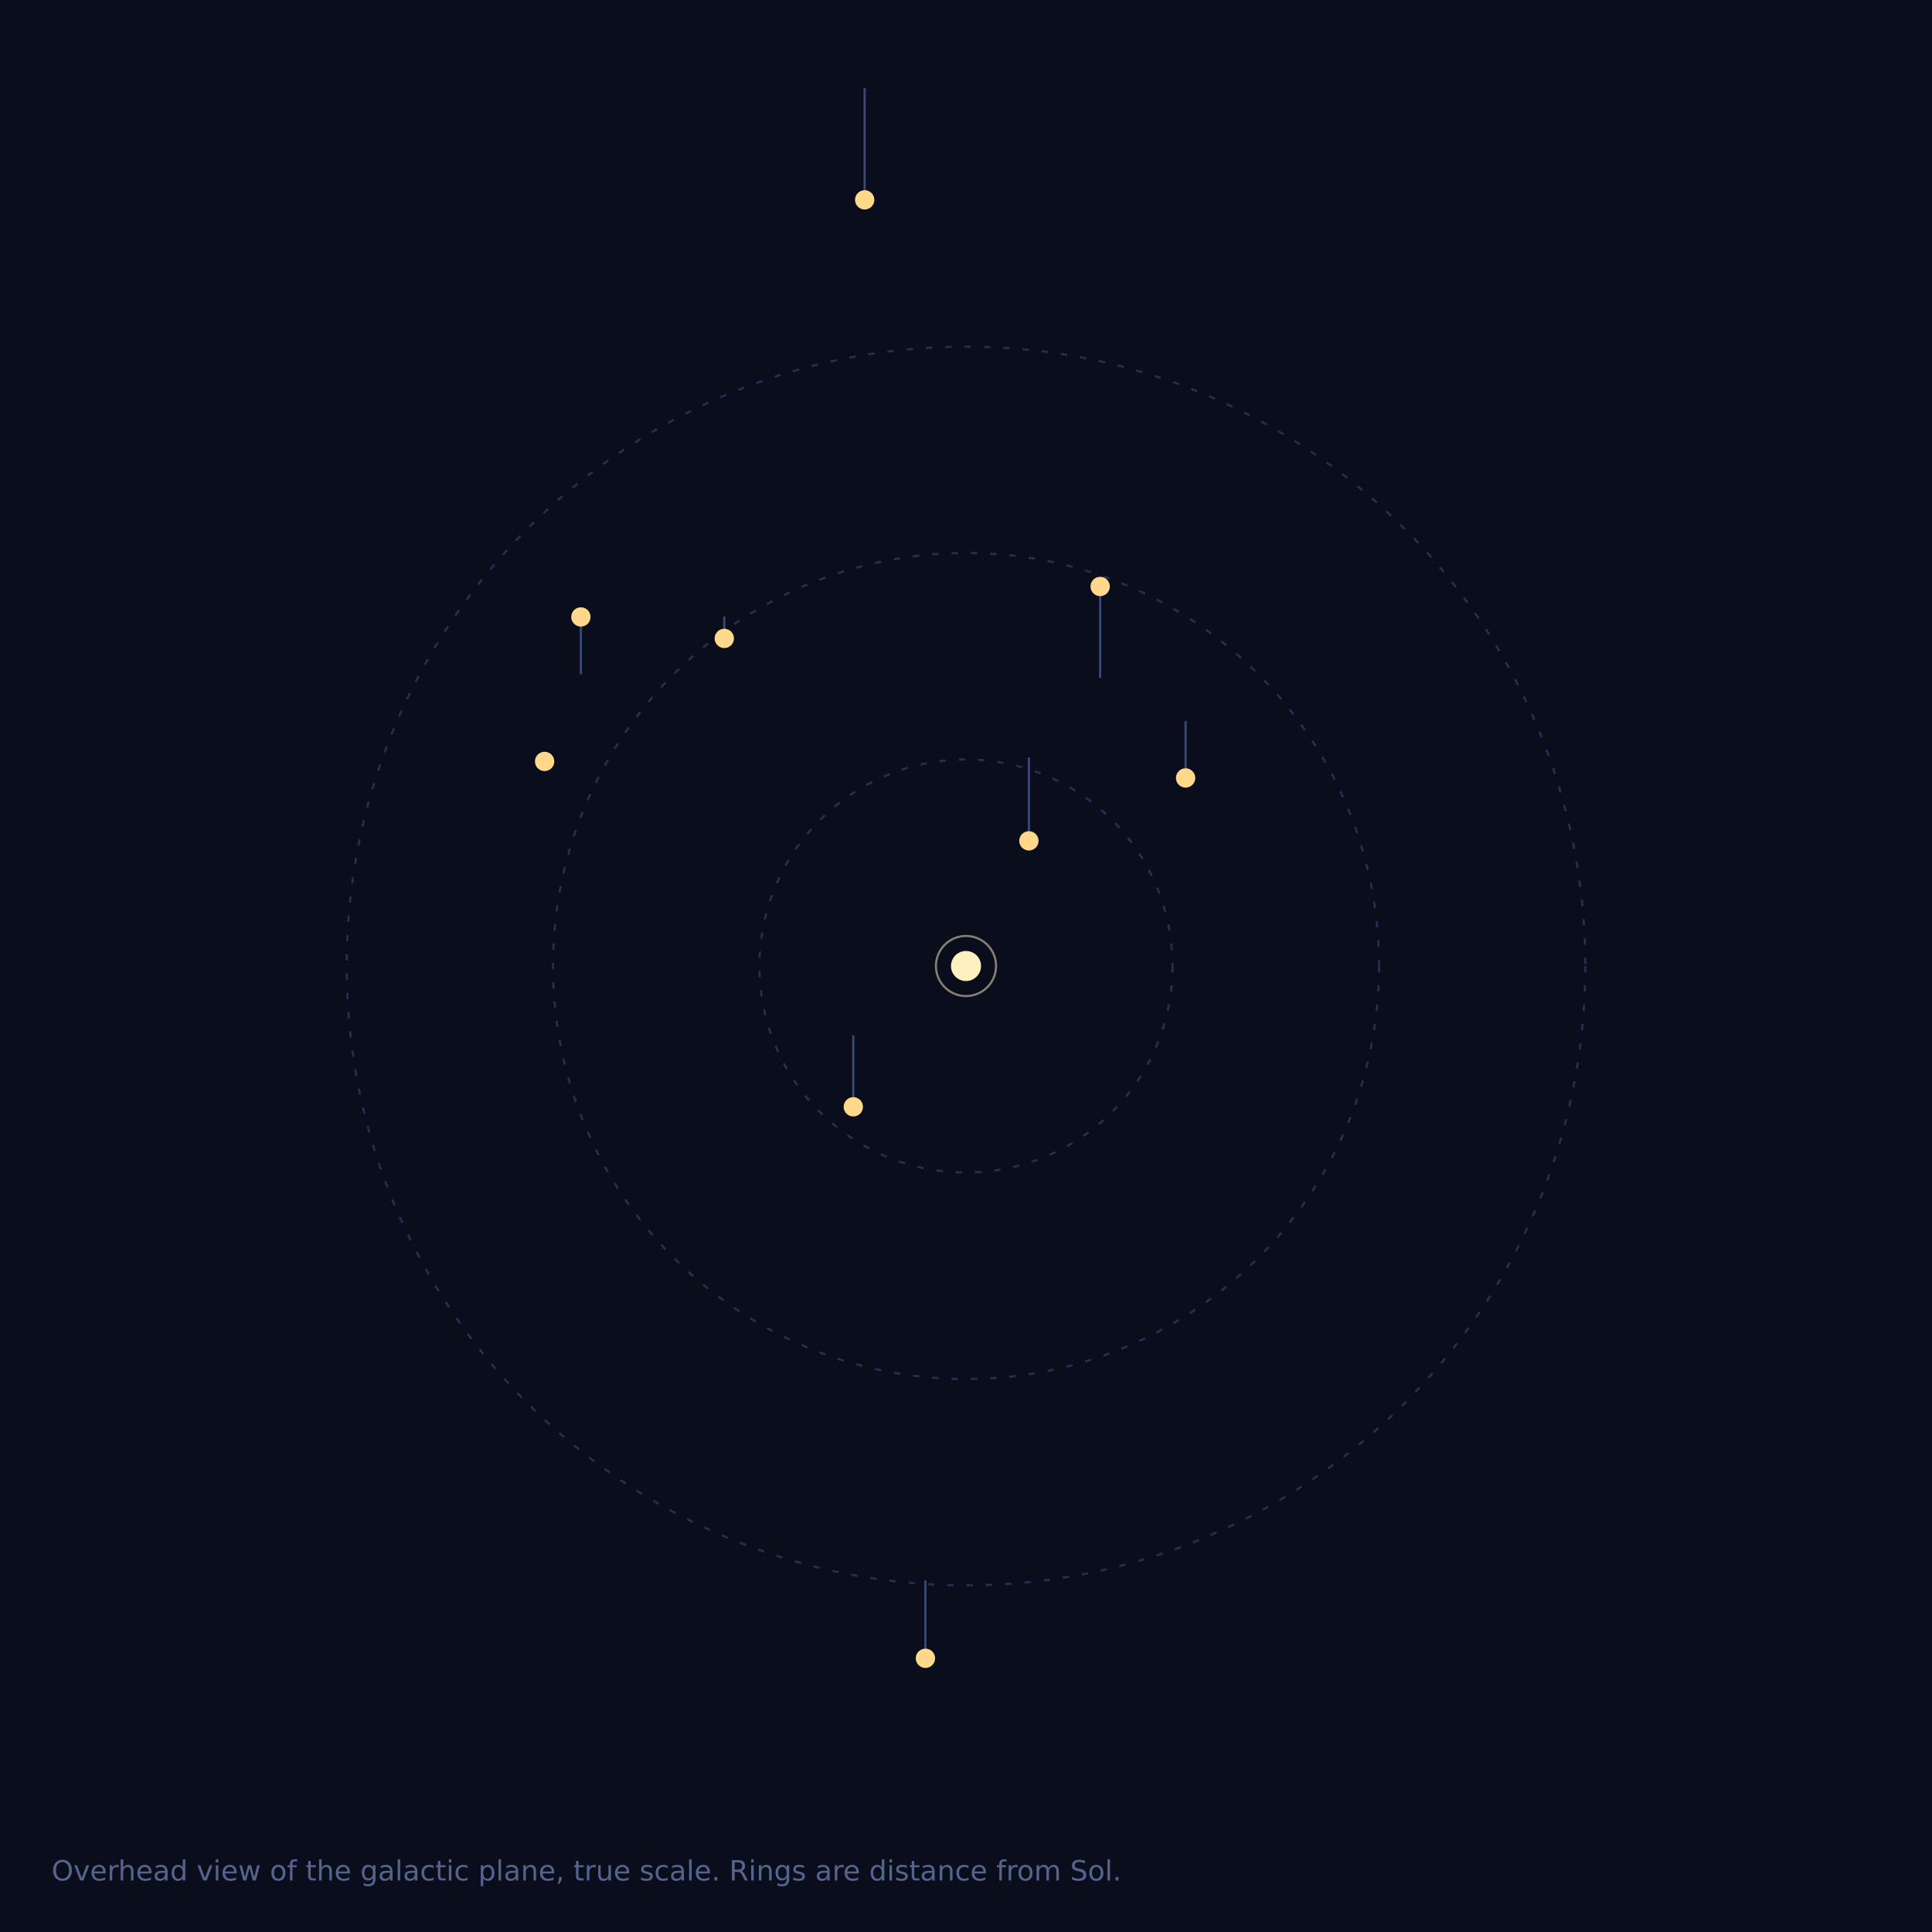
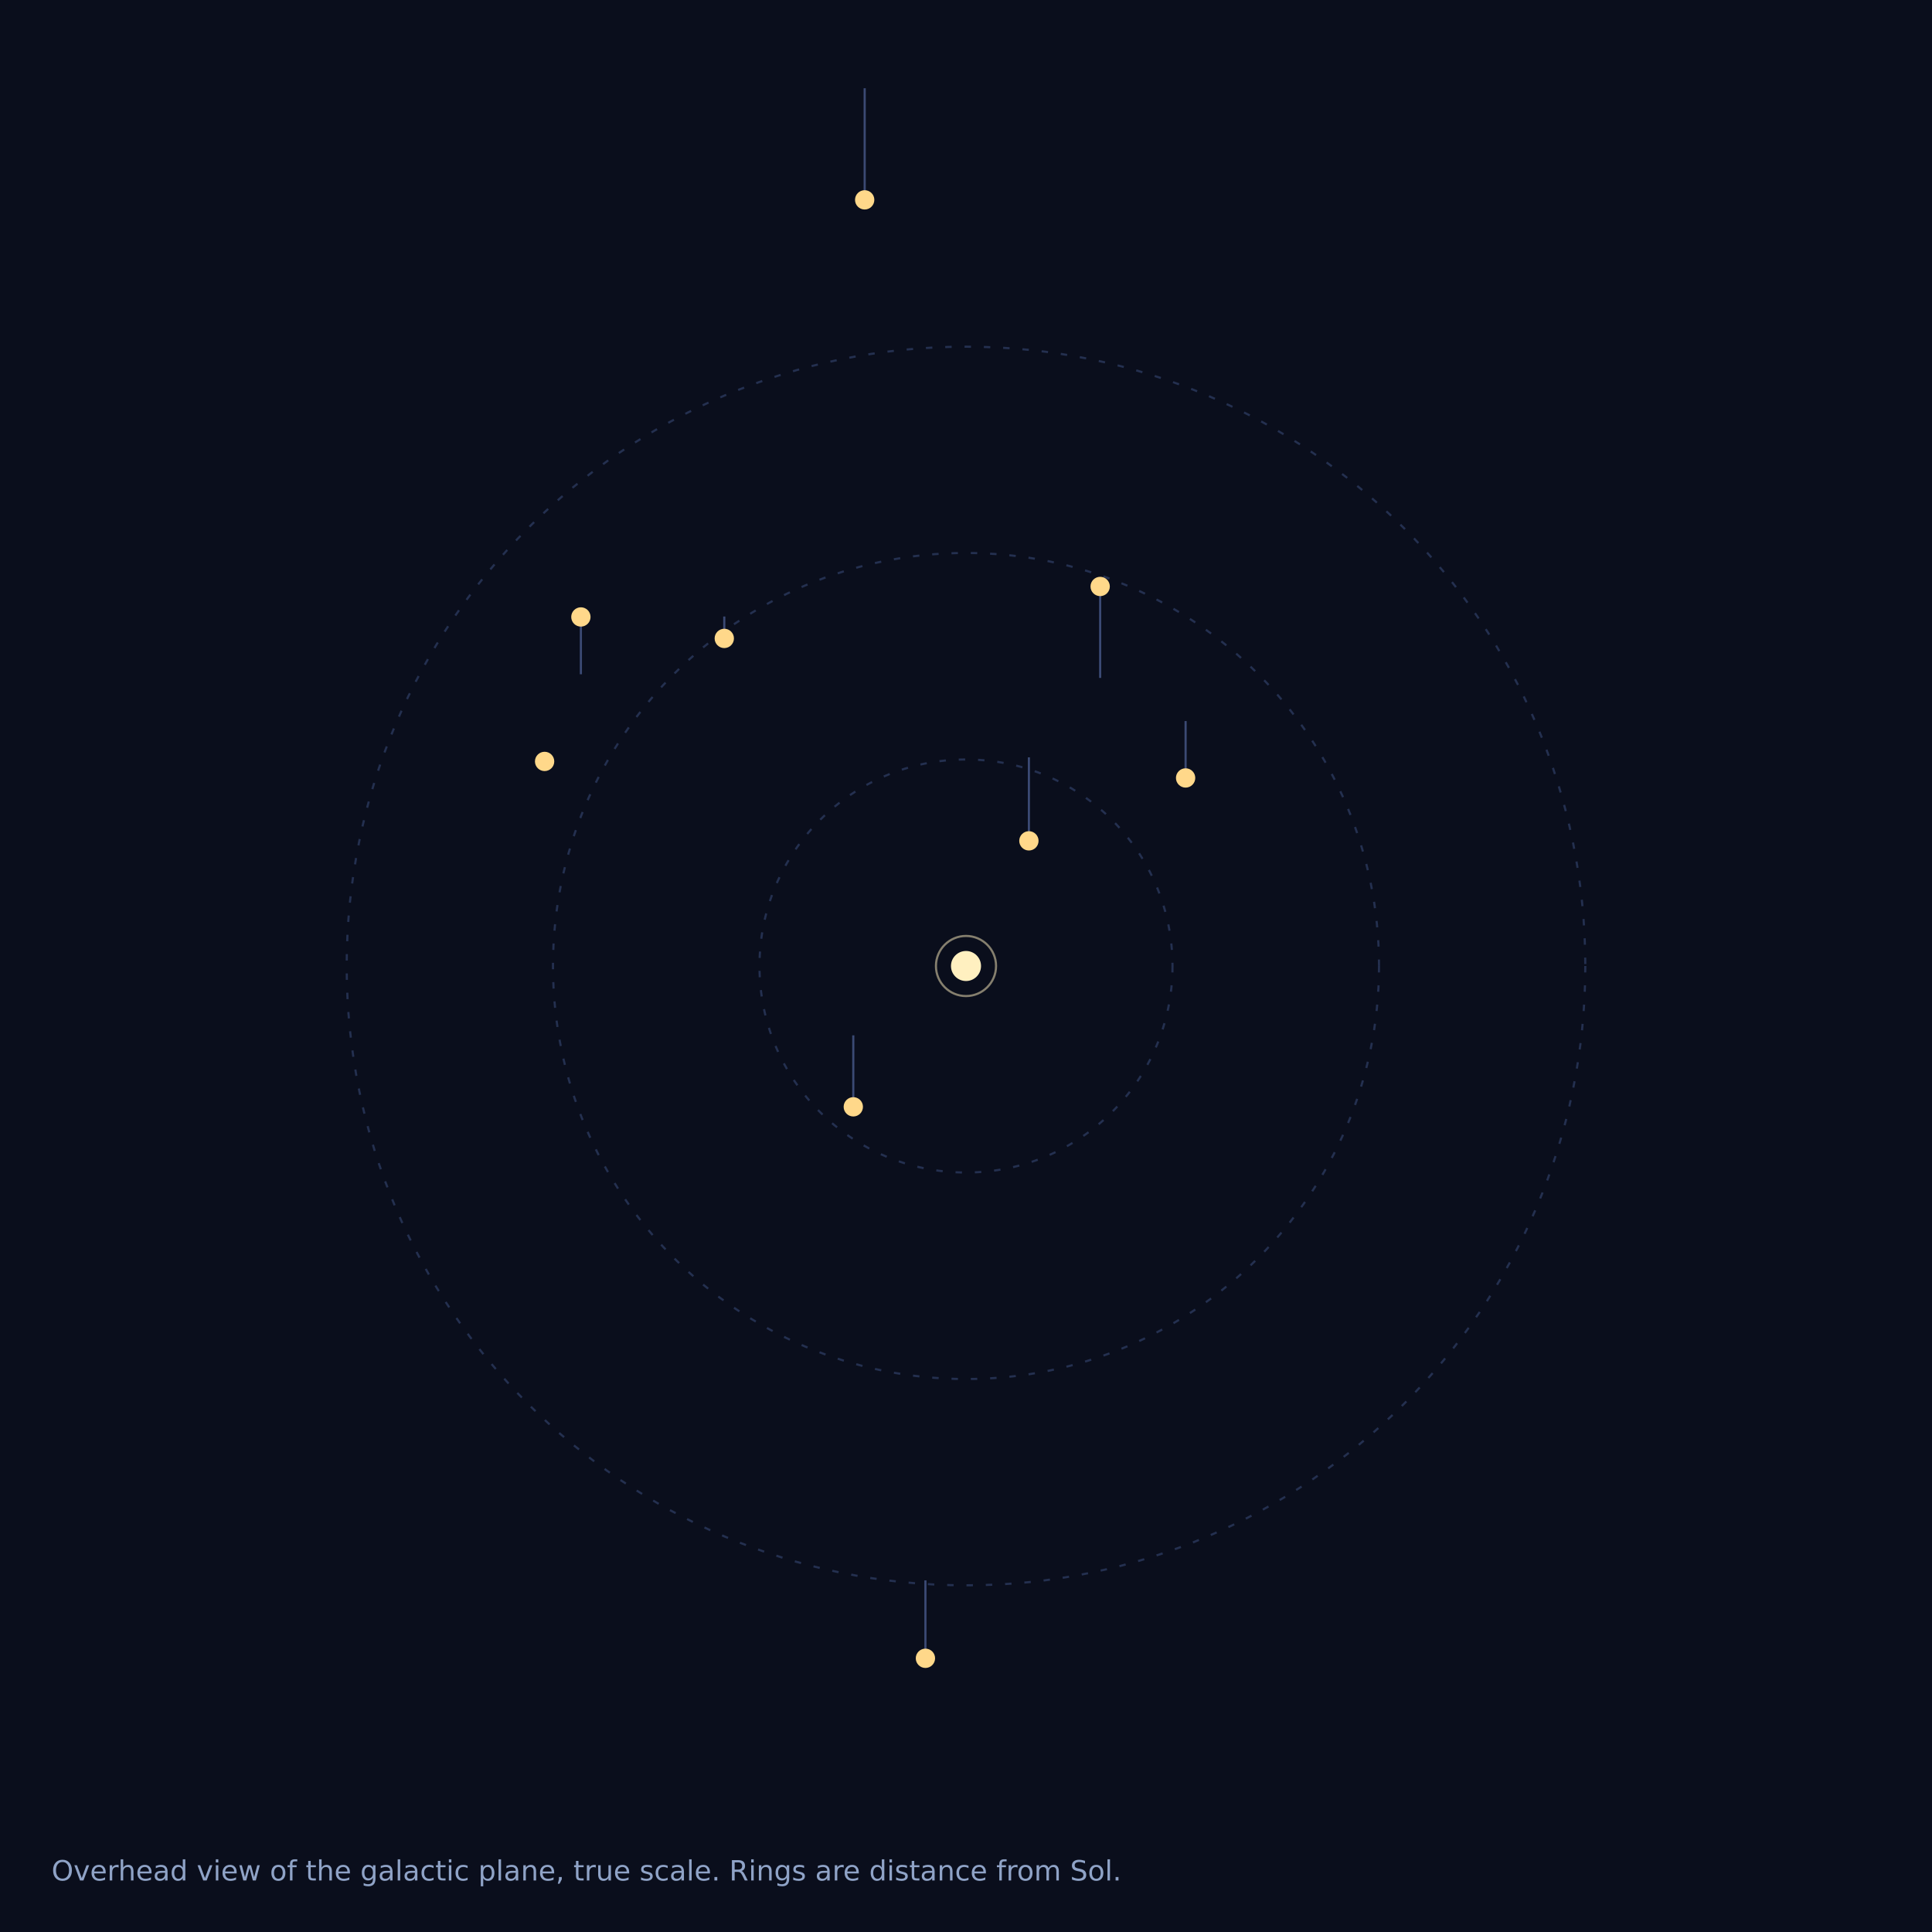
<svg xmlns="http://www.w3.org/2000/svg" width="900" height="900" viewBox="0 0 900 900">
  <rect width="900" height="900" fill="#0a0e1c" />
  <circle cx="450" cy="450" r="96.2" fill="none" stroke="#243050" stroke-width="1" stroke-dasharray="3 6" />
  <circle cx="450" cy="450" r="192.4" fill="none" stroke="#243050" stroke-width="1" stroke-dasharray="3 6" />
  <circle cx="450" cy="450" r="288.5" fill="none" stroke="#243050" stroke-width="1" stroke-dasharray="3 6" />
  <line x1="402.8" y1="93.1" x2="402.8" y2="41.1" stroke="#3b4a74" stroke-width="1" />
  <circle cx="402.8" cy="93.1" r="4.5" fill="#ffd88a" />
  <line x1="253.7" y1="354.7" x2="253.7" y2="350.7" stroke="#3b4a74" stroke-width="1" />
  <circle cx="253.7" cy="354.7" r="4.5" fill="#ffd88a" />
  <line x1="431.1" y1="772.5" x2="431.1" y2="736.2" stroke="#3b4a74" stroke-width="1" />
  <circle cx="431.1" cy="772.5" r="4.5" fill="#ffd88a" />
  <line x1="552.3" y1="362.4" x2="552.3" y2="335.9" stroke="#3b4a74" stroke-width="1" />
  <circle cx="552.3" cy="362.4" r="4.5" fill="#ffd88a" />
  <line x1="270.6" y1="287.4" x2="270.6" y2="314.1" stroke="#3b4a74" stroke-width="1" />
  <circle cx="270.6" cy="287.4" r="4.5" fill="#ffd88a" />
  <line x1="512.5" y1="273.2" x2="512.5" y2="315.8" stroke="#3b4a74" stroke-width="1" />
  <circle cx="512.5" cy="273.2" r="4.5" fill="#ffd88a" />
  <line x1="397.5" y1="515.6" x2="397.5" y2="482.3" stroke="#3b4a74" stroke-width="1" />
  <circle cx="397.5" cy="515.6" r="4.5" fill="#ffd88a" />
  <line x1="337.4" y1="297.4" x2="337.4" y2="287.2" stroke="#3b4a74" stroke-width="1" />
  <circle cx="337.4" cy="297.4" r="4.5" fill="#ffd88a" />
  <circle cx="450.0" cy="450.0" r="7" fill="#fff0c0" />
  <circle cx="450.0" cy="450.0" r="14" fill="none" stroke="#fff0c0" stroke-width="1" opacity="0.5" />
  <line x1="479.3" y1="391.7" x2="479.3" y2="352.8" stroke="#3b4a74" stroke-width="1" />
  <circle cx="479.3" cy="391.7" r="4.5" fill="#ffd88a" />
-   <text x="24" y="876" fill="#55648c" font-family="DejaVu Sans, Helvetica, sans-serif" font-size="13">Overhead view of the galactic plane, true scale. Rings are distance from Sol.</text>
+   <text x="24" y="876" fill="#8fa3c7" font-family="DejaVu Sans, Helvetica, sans-serif" font-size="13">Overhead view of the galactic plane, true scale. Rings are distance from Sol.</text>
</svg>
